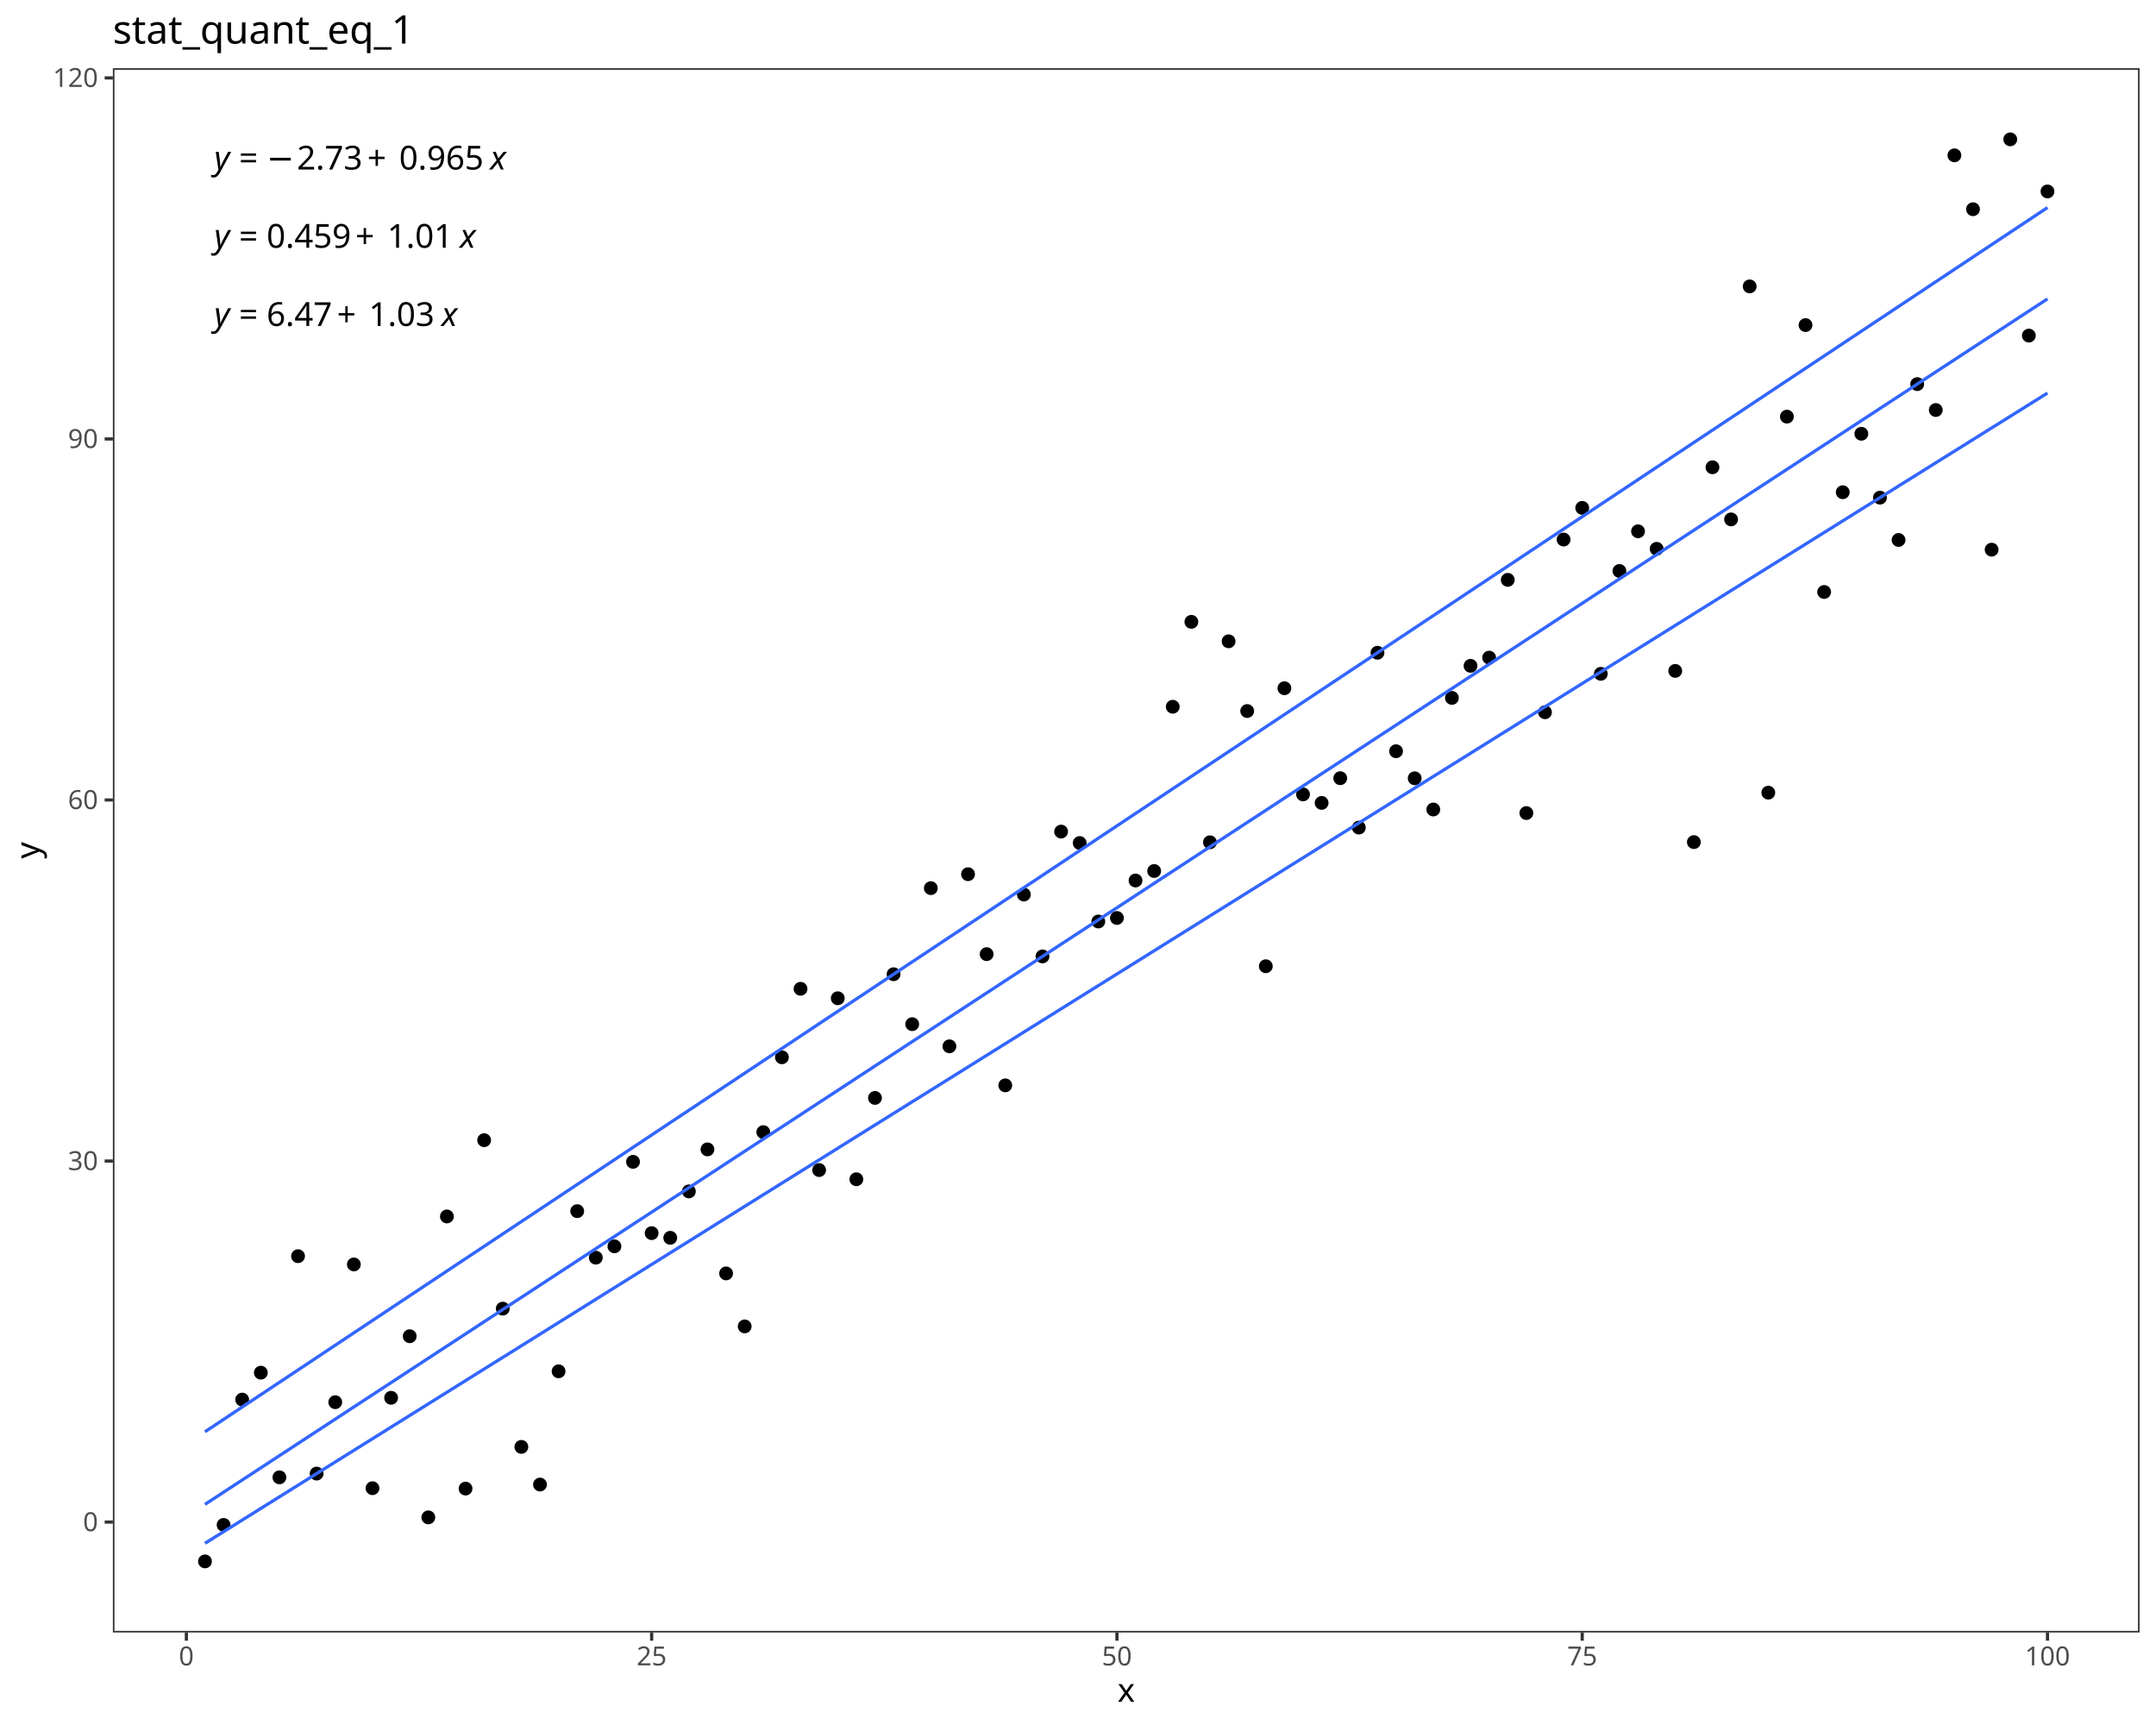
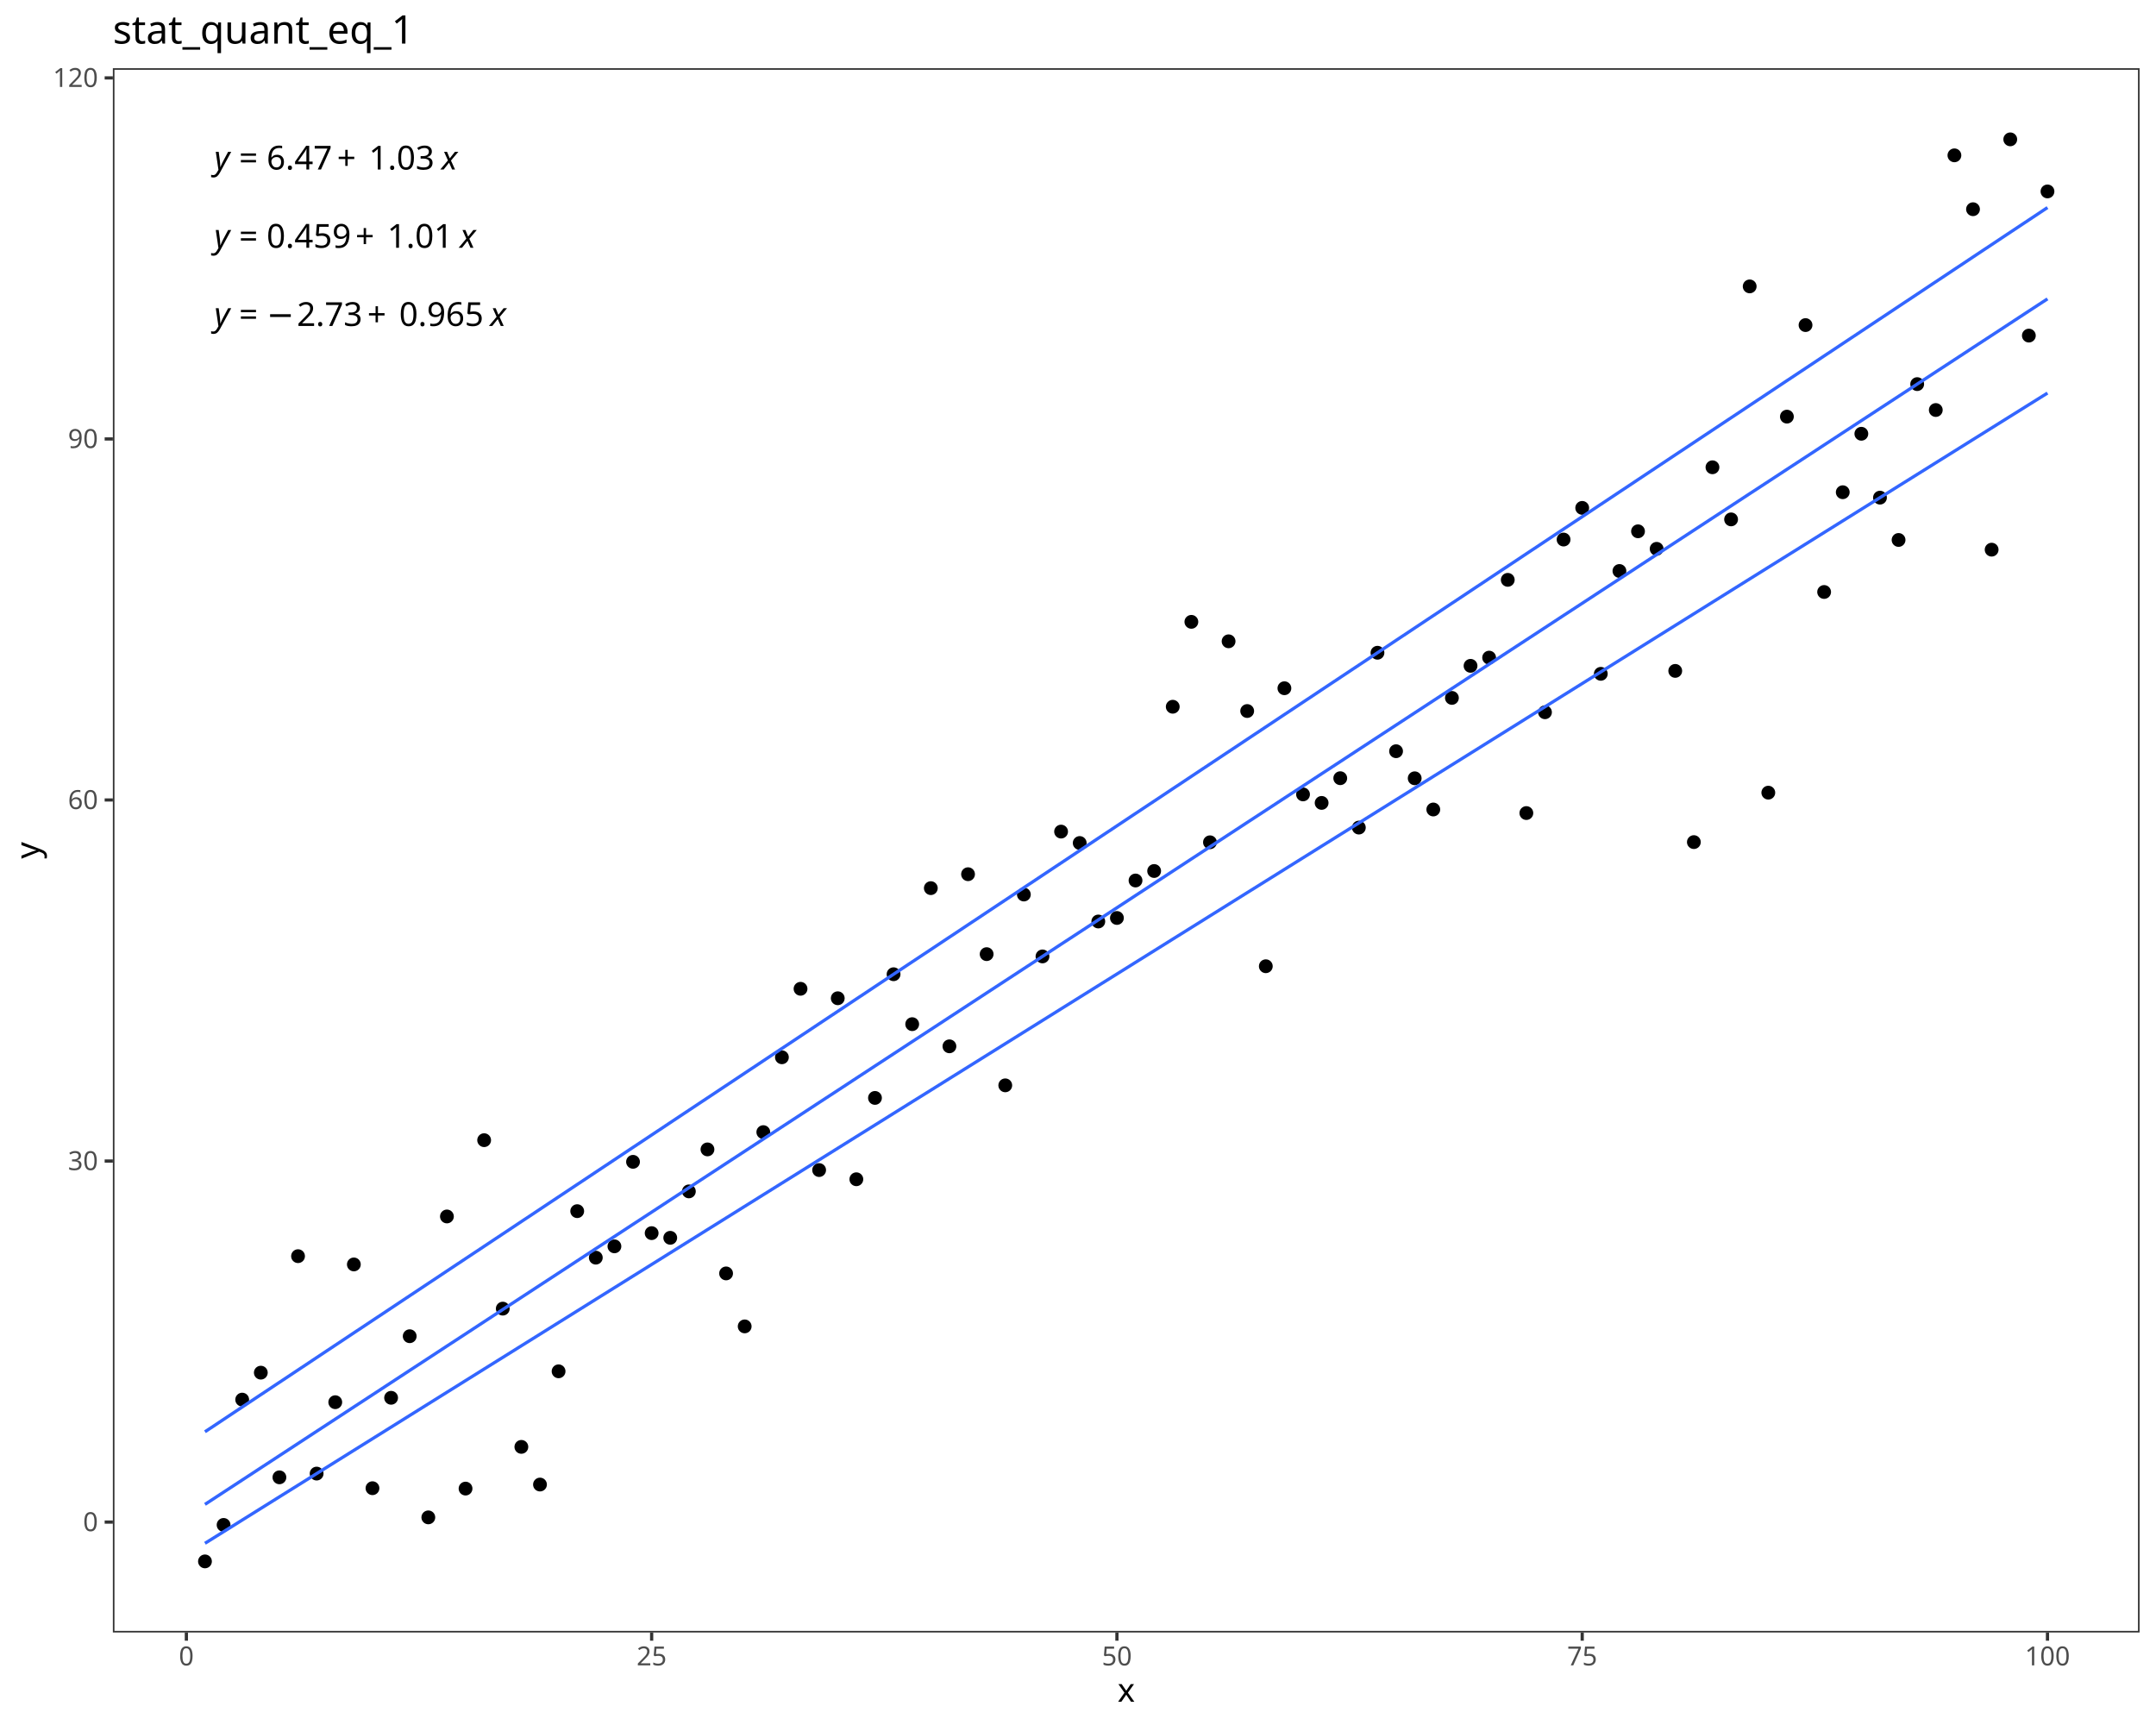
<svg xmlns="http://www.w3.org/2000/svg" class="svglite" data-engine-version="2.0" width="720.00pt" height="576.00pt" viewBox="0 0 720.00 576.00">
  <defs>
    <style type="text/css">
    .svglite line, .svglite polyline, .svglite polygon, .svglite path, .svglite rect, .svglite circle {
      fill: none;
      stroke: #000000;
      stroke-linecap: round;
      stroke-linejoin: round;
      stroke-miterlimit: 10.00;
    }
  </style>
  </defs>
  <rect width="100%" height="100%" style="stroke: none; fill: #FFFFFF;" />
  <defs>
    <clipPath id="cpMC4wMHw3MjAuMDB8MC4wMHw1NzYuMDA=">
      <rect x="0.00" y="0.00" width="720.00" height="576.00" />
    </clipPath>
  </defs>
  <g clip-path="url(#cpMC4wMHw3MjAuMDB8MC4wMHw1NzYuMDA=)">
    <rect x="0.00" y="0.00" width="720.00" height="576.00" style="stroke-width: 1.07; stroke: #FFFFFF; fill: #FFFFFF;" />
  </g>
  <defs>
    <clipPath id="cpMzcuNjl8NzE0LjUyfDIyLjc4fDU0NS4xMQ==">
      <rect x="37.69" y="22.78" width="676.83" height="522.33" />
    </clipPath>
  </defs>
  <g clip-path="url(#cpMzcuNjl8NzE0LjUyfDIyLjc4fDU0NS4xMQ==)">
    <rect x="37.69" y="22.78" width="676.83" height="522.33" style="stroke-width: 1.07; stroke: none; fill: #FFFFFF;" />
    <circle cx="68.45" cy="521.37" r="1.95" style="stroke-width: 0.71; fill: #000000;" />
    <circle cx="74.67" cy="509.19" r="1.95" style="stroke-width: 0.71; fill: #000000;" />
    <circle cx="80.88" cy="467.35" r="1.95" style="stroke-width: 0.71; fill: #000000;" />
    <circle cx="87.10" cy="458.35" r="1.95" style="stroke-width: 0.71; fill: #000000;" />
    <circle cx="93.31" cy="493.30" r="1.95" style="stroke-width: 0.71; fill: #000000;" />
    <circle cx="99.53" cy="419.45" r="1.95" style="stroke-width: 0.71; fill: #000000;" />
    <circle cx="105.74" cy="492.05" r="1.95" style="stroke-width: 0.71; fill: #000000;" />
    <circle cx="111.96" cy="468.21" r="1.95" style="stroke-width: 0.71; fill: #000000;" />
    <circle cx="118.17" cy="422.21" r="1.95" style="stroke-width: 0.71; fill: #000000;" />
    <circle cx="124.39" cy="496.93" r="1.95" style="stroke-width: 0.71; fill: #000000;" />
    <circle cx="130.61" cy="466.74" r="1.95" style="stroke-width: 0.71; fill: #000000;" />
    <circle cx="136.82" cy="446.18" r="1.95" style="stroke-width: 0.71; fill: #000000;" />
    <circle cx="143.04" cy="506.67" r="1.95" style="stroke-width: 0.71; fill: #000000;" />
    <circle cx="149.25" cy="406.19" r="1.95" style="stroke-width: 0.71; fill: #000000;" />
    <circle cx="155.47" cy="497.06" r="1.95" style="stroke-width: 0.71; fill: #000000;" />
    <circle cx="161.68" cy="380.72" r="1.95" style="stroke-width: 0.71; fill: #000000;" />
    <circle cx="167.90" cy="436.97" r="1.95" style="stroke-width: 0.71; fill: #000000;" />
    <circle cx="174.11" cy="483.13" r="1.95" style="stroke-width: 0.71; fill: #000000;" />
    <circle cx="180.33" cy="495.71" r="1.95" style="stroke-width: 0.71; fill: #000000;" />
    <circle cx="186.54" cy="457.90" r="1.95" style="stroke-width: 0.71; fill: #000000;" />
    <circle cx="192.76" cy="404.42" r="1.95" style="stroke-width: 0.71; fill: #000000;" />
    <circle cx="198.97" cy="419.95" r="1.95" style="stroke-width: 0.71; fill: #000000;" />
    <circle cx="205.19" cy="416.17" r="1.95" style="stroke-width: 0.71; fill: #000000;" />
    <circle cx="211.40" cy="387.95" r="1.95" style="stroke-width: 0.71; fill: #000000;" />
    <circle cx="217.62" cy="411.76" r="1.95" style="stroke-width: 0.71; fill: #000000;" />
    <circle cx="223.83" cy="413.32" r="1.95" style="stroke-width: 0.71; fill: #000000;" />
    <circle cx="230.05" cy="397.82" r="1.95" style="stroke-width: 0.71; fill: #000000;" />
    <circle cx="236.26" cy="383.80" r="1.95" style="stroke-width: 0.71; fill: #000000;" />
    <circle cx="242.48" cy="425.21" r="1.95" style="stroke-width: 0.71; fill: #000000;" />
    <circle cx="248.69" cy="442.90" r="1.95" style="stroke-width: 0.71; fill: #000000;" />
    <circle cx="254.91" cy="378.03" r="1.95" style="stroke-width: 0.71; fill: #000000;" />
    <circle cx="261.12" cy="353.04" r="1.95" style="stroke-width: 0.71; fill: #000000;" />
    <circle cx="267.34" cy="330.17" r="1.95" style="stroke-width: 0.71; fill: #000000;" />
    <circle cx="273.55" cy="390.70" r="1.95" style="stroke-width: 0.71; fill: #000000;" />
    <circle cx="279.77" cy="333.33" r="1.95" style="stroke-width: 0.71; fill: #000000;" />
    <circle cx="285.98" cy="393.77" r="1.95" style="stroke-width: 0.71; fill: #000000;" />
    <circle cx="292.20" cy="366.61" r="1.95" style="stroke-width: 0.71; fill: #000000;" />
    <circle cx="298.41" cy="325.31" r="1.95" style="stroke-width: 0.71; fill: #000000;" />
    <circle cx="304.63" cy="341.98" r="1.95" style="stroke-width: 0.71; fill: #000000;" />
    <circle cx="310.85" cy="296.56" r="1.95" style="stroke-width: 0.71; fill: #000000;" />
    <circle cx="317.06" cy="349.38" r="1.95" style="stroke-width: 0.71; fill: #000000;" />
    <circle cx="323.28" cy="291.91" r="1.95" style="stroke-width: 0.71; fill: #000000;" />
    <circle cx="329.49" cy="318.60" r="1.95" style="stroke-width: 0.71; fill: #000000;" />
    <circle cx="335.71" cy="362.41" r="1.95" style="stroke-width: 0.71; fill: #000000;" />
    <circle cx="341.92" cy="298.69" r="1.95" style="stroke-width: 0.71; fill: #000000;" />
    <circle cx="348.14" cy="319.36" r="1.95" style="stroke-width: 0.71; fill: #000000;" />
    <circle cx="354.35" cy="277.68" r="1.95" style="stroke-width: 0.71; fill: #000000;" />
    <circle cx="360.57" cy="281.49" r="1.95" style="stroke-width: 0.71; fill: #000000;" />
    <circle cx="366.78" cy="307.70" r="1.95" style="stroke-width: 0.71; fill: #000000;" />
    <circle cx="373.00" cy="306.52" r="1.95" style="stroke-width: 0.71; fill: #000000;" />
    <circle cx="379.21" cy="294.01" r="1.95" style="stroke-width: 0.71; fill: #000000;" />
    <circle cx="385.43" cy="290.84" r="1.95" style="stroke-width: 0.71; fill: #000000;" />
    <circle cx="391.64" cy="235.99" r="1.95" style="stroke-width: 0.71; fill: #000000;" />
    <circle cx="397.86" cy="207.64" r="1.95" style="stroke-width: 0.71; fill: #000000;" />
    <circle cx="404.07" cy="281.25" r="1.95" style="stroke-width: 0.71; fill: #000000;" />
    <circle cx="410.29" cy="214.14" r="1.95" style="stroke-width: 0.71; fill: #000000;" />
    <circle cx="416.50" cy="237.42" r="1.95" style="stroke-width: 0.71; fill: #000000;" />
    <circle cx="422.72" cy="322.64" r="1.95" style="stroke-width: 0.71; fill: #000000;" />
    <circle cx="428.93" cy="229.81" r="1.95" style="stroke-width: 0.71; fill: #000000;" />
    <circle cx="435.15" cy="265.26" r="1.95" style="stroke-width: 0.71; fill: #000000;" />
    <circle cx="441.36" cy="268.10" r="1.95" style="stroke-width: 0.71; fill: #000000;" />
    <circle cx="447.58" cy="259.85" r="1.95" style="stroke-width: 0.71; fill: #000000;" />
    <circle cx="453.79" cy="276.34" r="1.95" style="stroke-width: 0.71; fill: #000000;" />
    <circle cx="460.01" cy="217.96" r="1.95" style="stroke-width: 0.71; fill: #000000;" />
    <circle cx="466.22" cy="250.84" r="1.95" style="stroke-width: 0.71; fill: #000000;" />
    <circle cx="472.44" cy="259.88" r="1.95" style="stroke-width: 0.71; fill: #000000;" />
    <circle cx="478.65" cy="270.30" r="1.95" style="stroke-width: 0.71; fill: #000000;" />
    <circle cx="484.87" cy="233.04" r="1.95" style="stroke-width: 0.71; fill: #000000;" />
    <circle cx="491.09" cy="222.33" r="1.95" style="stroke-width: 0.71; fill: #000000;" />
    <circle cx="497.30" cy="219.59" r="1.95" style="stroke-width: 0.71; fill: #000000;" />
    <circle cx="503.52" cy="193.62" r="1.95" style="stroke-width: 0.71; fill: #000000;" />
    <circle cx="509.73" cy="271.49" r="1.95" style="stroke-width: 0.71; fill: #000000;" />
    <circle cx="515.95" cy="237.83" r="1.95" style="stroke-width: 0.71; fill: #000000;" />
    <circle cx="522.16" cy="180.16" r="1.95" style="stroke-width: 0.71; fill: #000000;" />
    <circle cx="528.38" cy="169.59" r="1.95" style="stroke-width: 0.71; fill: #000000;" />
    <circle cx="534.59" cy="225.00" r="1.95" style="stroke-width: 0.71; fill: #000000;" />
    <circle cx="540.81" cy="190.66" r="1.95" style="stroke-width: 0.71; fill: #000000;" />
    <circle cx="547.02" cy="177.41" r="1.95" style="stroke-width: 0.71; fill: #000000;" />
    <circle cx="553.24" cy="183.26" r="1.95" style="stroke-width: 0.71; fill: #000000;" />
    <circle cx="559.45" cy="224.02" r="1.95" style="stroke-width: 0.71; fill: #000000;" />
    <circle cx="565.67" cy="281.19" r="1.95" style="stroke-width: 0.71; fill: #000000;" />
    <circle cx="571.88" cy="156.03" r="1.95" style="stroke-width: 0.71; fill: #000000;" />
    <circle cx="578.10" cy="173.43" r="1.95" style="stroke-width: 0.71; fill: #000000;" />
    <circle cx="584.31" cy="95.63" r="1.95" style="stroke-width: 0.71; fill: #000000;" />
    <circle cx="590.53" cy="264.68" r="1.95" style="stroke-width: 0.71; fill: #000000;" />
    <circle cx="596.74" cy="139.12" r="1.95" style="stroke-width: 0.71; fill: #000000;" />
    <circle cx="602.96" cy="108.55" r="1.95" style="stroke-width: 0.71; fill: #000000;" />
    <circle cx="609.17" cy="197.67" r="1.95" style="stroke-width: 0.71; fill: #000000;" />
    <circle cx="615.39" cy="164.36" r="1.95" style="stroke-width: 0.71; fill: #000000;" />
    <circle cx="621.60" cy="144.84" r="1.95" style="stroke-width: 0.71; fill: #000000;" />
    <circle cx="627.82" cy="166.17" r="1.95" style="stroke-width: 0.71; fill: #000000;" />
    <circle cx="634.03" cy="180.30" r="1.95" style="stroke-width: 0.71; fill: #000000;" />
    <circle cx="640.25" cy="128.26" r="1.95" style="stroke-width: 0.71; fill: #000000;" />
    <circle cx="646.46" cy="136.91" r="1.95" style="stroke-width: 0.71; fill: #000000;" />
    <circle cx="652.68" cy="51.87" r="1.95" style="stroke-width: 0.71; fill: #000000;" />
    <circle cx="658.89" cy="69.86" r="1.95" style="stroke-width: 0.71; fill: #000000;" />
    <circle cx="665.11" cy="183.54" r="1.95" style="stroke-width: 0.71; fill: #000000;" />
    <circle cx="671.33" cy="46.53" r="1.95" style="stroke-width: 0.71; fill: #000000;" />
    <circle cx="677.54" cy="112.06" r="1.95" style="stroke-width: 0.71; fill: #000000;" />
    <circle cx="683.76" cy="63.92" r="1.95" style="stroke-width: 0.71; fill: #000000;" />
    <polyline points="68.45,515.33 74.67,511.45 80.88,507.57 87.10,503.69 93.31,499.81 99.53,495.93 105.74,492.05 111.96,488.17 118.17,484.29 124.39,480.41 130.61,476.53 136.82,472.65 143.04,468.77 149.25,464.89 155.47,461.01 161.68,457.13 167.90,453.26 174.11,449.38 180.33,445.50 186.54,441.62 192.76,437.74 198.97,433.86 205.19,429.98 211.40,426.10 217.62,422.22 223.83,418.34 230.05,414.46 236.26,410.58 242.48,406.70 248.69,402.82 254.91,398.94 261.12,395.06 267.34,391.18 273.55,387.30 279.77,383.42 285.98,379.54 292.20,375.66 298.41,371.78 304.63,367.90 310.85,364.03 317.06,360.15 323.28,356.27 329.49,352.39 335.71,348.51 341.92,344.63 348.14,340.75 354.35,336.87 360.57,332.99 366.78,329.11 373.00,325.23 379.21,321.35 385.43,317.47 391.64,313.59 397.86,309.71 404.07,305.83 410.29,301.95 416.50,298.07 422.72,294.19 428.93,290.31 435.15,286.43 441.36,282.55 447.58,278.67 453.79,274.80 460.01,270.92 466.22,267.04 472.44,263.16 478.65,259.28 484.87,255.40 491.09,251.52 497.30,247.64 503.52,243.76 509.73,239.88 515.95,236.00 522.16,232.12 528.38,228.24 534.59,224.36 540.81,220.48 547.02,216.60 553.24,212.72 559.45,208.84 565.67,204.96 571.88,201.08 578.10,197.20 584.31,193.32 590.53,189.44 596.74,185.57 602.96,181.69 609.17,177.81 615.39,173.93 621.60,170.05 627.82,166.17 634.03,162.29 640.25,158.41 646.46,154.53 652.68,150.65 658.89,146.77 665.11,142.89 671.33,139.01 677.54,135.13 683.76,131.25 " style="stroke-width: 1.07; stroke: #3366FF; stroke-linecap: butt;" />
    <polyline points="68.45,502.33 74.67,498.26 80.88,494.20 87.10,490.13 93.31,486.07 99.53,482.00 105.74,477.93 111.96,473.87 118.17,469.80 124.39,465.74 130.61,461.67 136.82,457.60 143.04,453.54 149.25,449.47 155.47,445.41 161.68,441.34 167.90,437.27 174.11,433.21 180.33,429.14 186.54,425.08 192.76,421.01 198.97,416.94 205.19,412.88 211.40,408.81 217.62,404.75 223.83,400.68 230.05,396.61 236.26,392.55 242.48,388.48 248.69,384.42 254.91,380.35 261.12,376.28 267.34,372.22 273.55,368.15 279.77,364.09 285.98,360.02 292.20,355.95 298.41,351.89 304.63,347.82 310.85,343.76 317.06,339.69 323.28,335.62 329.49,331.56 335.71,327.49 341.92,323.43 348.14,319.36 354.35,315.29 360.57,311.23 366.78,307.16 373.00,303.10 379.21,299.03 385.43,294.96 391.64,290.90 397.86,286.83 404.07,282.77 410.29,278.70 416.50,274.63 422.72,270.57 428.93,266.50 435.15,262.44 441.36,258.37 447.58,254.31 453.79,250.24 460.01,246.17 466.22,242.11 472.44,238.04 478.65,233.98 484.87,229.91 491.09,225.84 497.30,221.78 503.52,217.71 509.73,213.65 515.95,209.58 522.16,205.51 528.38,201.45 534.59,197.38 540.81,193.32 547.02,189.25 553.24,185.18 559.45,181.12 565.67,177.05 571.88,172.99 578.10,168.92 584.31,164.85 590.53,160.79 596.74,156.72 602.96,152.66 609.17,148.59 615.39,144.52 621.60,140.46 627.82,136.39 634.03,132.33 640.25,128.26 646.46,124.19 652.68,120.13 658.89,116.06 665.11,112.00 671.33,107.93 677.54,103.86 683.76,99.80 " style="stroke-width: 1.07; stroke: #3366FF; stroke-linecap: butt;" />
    <polyline points="68.45,478.09 74.67,473.96 80.88,469.83 87.10,465.70 93.31,461.58 99.53,457.45 105.74,453.32 111.96,449.19 118.17,445.06 124.39,440.93 130.61,436.80 136.82,432.67 143.04,428.54 149.25,424.41 155.47,420.28 161.68,416.16 167.90,412.03 174.11,407.90 180.33,403.77 186.54,399.64 192.76,395.51 198.97,391.38 205.19,387.25 211.40,383.12 217.62,378.99 223.83,374.86 230.05,370.73 236.26,366.61 242.48,362.48 248.69,358.35 254.91,354.22 261.12,350.09 267.34,345.96 273.55,341.83 279.77,337.70 285.98,333.57 292.20,329.44 298.41,325.31 304.63,321.18 310.85,317.06 317.06,312.93 323.28,308.80 329.49,304.67 335.71,300.54 341.92,296.41 348.14,292.28 354.35,288.15 360.57,284.02 366.78,279.89 373.00,275.76 379.21,271.63 385.43,267.51 391.64,263.38 397.86,259.25 404.07,255.12 410.29,250.99 416.50,246.86 422.72,242.73 428.93,238.60 435.15,234.47 441.36,230.34 447.58,226.21 453.79,222.09 460.01,217.96 466.22,213.83 472.44,209.70 478.65,205.57 484.87,201.44 491.09,197.31 497.30,193.18 503.52,189.05 509.73,184.92 515.95,180.79 522.16,176.66 528.38,172.54 534.59,168.41 540.81,164.28 547.02,160.15 553.24,156.02 559.45,151.89 565.67,147.76 571.88,143.63 578.10,139.50 584.31,135.37 590.53,131.24 596.74,127.11 602.96,122.99 609.17,118.86 615.39,114.73 621.60,110.60 627.82,106.47 634.03,102.34 640.25,98.21 646.46,94.08 652.68,89.95 658.89,85.82 665.11,81.69 671.33,77.56 677.54,73.44 683.76,69.31 " style="stroke-width: 1.07; stroke: #3366FF; stroke-linecap: butt;" />
-     <text x="71.53" y="56.61" style="font-size: 11.04px; font-style: italic; font-family: sans;" textLength="5.52px" lengthAdjust="spacingAndGlyphs">y</text>
-     <text x="77.05" y="56.61" style="font-size: 11.04px; font-family: sans;" textLength="2.76px" lengthAdjust="spacingAndGlyphs"> </text>
-     <text x="79.82" y="56.61" style="font-size: 11.04px; font-family: sans;" textLength="6.45px" lengthAdjust="spacingAndGlyphs">=</text>
-     <text x="86.27" y="56.61" style="font-size: 11.04px; font-family: sans;" textLength="2.76px" lengthAdjust="spacingAndGlyphs"> </text>
-     <text x="89.03" y="56.61" style="font-size: 11.04px; font-family: sans;" textLength="8.58px" lengthAdjust="spacingAndGlyphs">−</text>
-     <text x="99.14" y="56.61" style="font-size: 11.04px; font-family: sans;" textLength="21.49px" lengthAdjust="spacingAndGlyphs">2.73</text>
-     <text x="122.67" y="56.61" style="font-size: 11.04px; font-family: sans;" textLength="8.57px" lengthAdjust="spacingAndGlyphs">+</text>
-     <text x="133.29" y="56.61" style="font-size: 11.04px; font-family: sans;" textLength="27.63px" lengthAdjust="spacingAndGlyphs">0.965</text>
-     <text x="160.92" y="56.61" style="font-size: 11.04px; font-family: sans;" textLength="2.76px" lengthAdjust="spacingAndGlyphs"> </text>
-     <text x="163.68" y="56.61" style="font-size: 11.04px; font-style: italic; font-family: sans;" textLength="5.52px" lengthAdjust="spacingAndGlyphs">x</text>
+     <text x="71.53" y="108.84" style="font-size: 11.04px; font-style: italic; font-family: sans;" textLength="5.52px" lengthAdjust="spacingAndGlyphs">y</text>
+     <text x="77.05" y="108.84" style="font-size: 11.04px; font-family: sans;" textLength="2.76px" lengthAdjust="spacingAndGlyphs"> </text>
+     <text x="79.82" y="108.84" style="font-size: 11.04px; font-family: sans;" textLength="6.45px" lengthAdjust="spacingAndGlyphs">=</text>
+     <text x="86.27" y="108.84" style="font-size: 11.04px; font-family: sans;" textLength="2.76px" lengthAdjust="spacingAndGlyphs"> </text>
+     <text x="89.03" y="108.84" style="font-size: 11.04px; font-family: sans;" textLength="8.58px" lengthAdjust="spacingAndGlyphs">−</text>
+     <text x="99.14" y="108.84" style="font-size: 11.04px; font-family: sans;" textLength="21.49px" lengthAdjust="spacingAndGlyphs">2.73</text>
+     <text x="122.67" y="108.84" style="font-size: 11.04px; font-family: sans;" textLength="8.57px" lengthAdjust="spacingAndGlyphs">+</text>
+     <text x="133.29" y="108.84" style="font-size: 11.04px; font-family: sans;" textLength="27.63px" lengthAdjust="spacingAndGlyphs">0.965</text>
+     <text x="160.92" y="108.84" style="font-size: 11.04px; font-family: sans;" textLength="2.76px" lengthAdjust="spacingAndGlyphs"> </text>
+     <text x="163.68" y="108.84" style="font-size: 11.04px; font-style: italic; font-family: sans;" textLength="5.52px" lengthAdjust="spacingAndGlyphs">x</text>
    <text x="71.53" y="82.73" style="font-size: 11.04px; font-style: italic; font-family: sans;" textLength="5.52px" lengthAdjust="spacingAndGlyphs">y</text>
    <text x="77.05" y="82.73" style="font-size: 11.04px; font-family: sans;" textLength="2.76px" lengthAdjust="spacingAndGlyphs"> </text>
    <text x="79.82" y="82.73" style="font-size: 11.04px; font-family: sans;" textLength="6.45px" lengthAdjust="spacingAndGlyphs">=</text>
    <text x="86.27" y="82.73" style="font-size: 11.04px; font-family: sans;" textLength="2.76px" lengthAdjust="spacingAndGlyphs"> </text>
    <text x="89.03" y="82.73" style="font-size: 11.04px; font-family: sans;" textLength="27.63px" lengthAdjust="spacingAndGlyphs">0.459</text>
    <text x="118.70" y="82.73" style="font-size: 11.04px; font-family: sans;" textLength="8.57px" lengthAdjust="spacingAndGlyphs">+</text>
    <text x="129.32" y="82.73" style="font-size: 11.04px; font-family: sans;" textLength="21.49px" lengthAdjust="spacingAndGlyphs">1.01</text>
    <text x="150.81" y="82.73" style="font-size: 11.04px; font-family: sans;" textLength="2.76px" lengthAdjust="spacingAndGlyphs"> </text>
    <text x="153.57" y="82.73" style="font-size: 11.04px; font-style: italic; font-family: sans;" textLength="5.52px" lengthAdjust="spacingAndGlyphs">x</text>
-     <text x="71.53" y="108.84" style="font-size: 11.04px; font-style: italic; font-family: sans;" textLength="5.52px" lengthAdjust="spacingAndGlyphs">y</text>
-     <text x="77.05" y="108.84" style="font-size: 11.04px; font-family: sans;" textLength="2.76px" lengthAdjust="spacingAndGlyphs"> </text>
-     <text x="79.82" y="108.84" style="font-size: 11.04px; font-family: sans;" textLength="6.45px" lengthAdjust="spacingAndGlyphs">=</text>
-     <text x="86.27" y="108.84" style="font-size: 11.04px; font-family: sans;" textLength="2.76px" lengthAdjust="spacingAndGlyphs"> </text>
-     <text x="89.03" y="108.84" style="font-size: 11.04px; font-family: sans;" textLength="21.49px" lengthAdjust="spacingAndGlyphs">6.47</text>
-     <text x="112.56" y="108.84" style="font-size: 11.04px; font-family: sans;" textLength="8.57px" lengthAdjust="spacingAndGlyphs">+</text>
-     <text x="123.18" y="108.84" style="font-size: 11.04px; font-family: sans;" textLength="21.49px" lengthAdjust="spacingAndGlyphs">1.03</text>
-     <text x="144.67" y="108.84" style="font-size: 11.04px; font-family: sans;" textLength="2.76px" lengthAdjust="spacingAndGlyphs"> </text>
-     <text x="147.43" y="108.84" style="font-size: 11.04px; font-style: italic; font-family: sans;" textLength="5.52px" lengthAdjust="spacingAndGlyphs">x</text>
+     <text x="71.53" y="56.61" style="font-size: 11.04px; font-style: italic; font-family: sans;" textLength="5.52px" lengthAdjust="spacingAndGlyphs">y</text>
+     <text x="77.05" y="56.61" style="font-size: 11.04px; font-family: sans;" textLength="2.76px" lengthAdjust="spacingAndGlyphs"> </text>
+     <text x="79.82" y="56.61" style="font-size: 11.04px; font-family: sans;" textLength="6.45px" lengthAdjust="spacingAndGlyphs">=</text>
+     <text x="86.27" y="56.61" style="font-size: 11.04px; font-family: sans;" textLength="2.76px" lengthAdjust="spacingAndGlyphs"> </text>
+     <text x="89.03" y="56.61" style="font-size: 11.04px; font-family: sans;" textLength="21.49px" lengthAdjust="spacingAndGlyphs">6.47</text>
+     <text x="112.56" y="56.61" style="font-size: 11.04px; font-family: sans;" textLength="8.57px" lengthAdjust="spacingAndGlyphs">+</text>
+     <text x="123.18" y="56.61" style="font-size: 11.04px; font-family: sans;" textLength="21.49px" lengthAdjust="spacingAndGlyphs">1.03</text>
+     <text x="144.67" y="56.61" style="font-size: 11.04px; font-family: sans;" textLength="2.76px" lengthAdjust="spacingAndGlyphs"> </text>
+     <text x="147.43" y="56.61" style="font-size: 11.04px; font-style: italic; font-family: sans;" textLength="5.52px" lengthAdjust="spacingAndGlyphs">x</text>
    <rect x="37.69" y="22.78" width="676.83" height="522.33" style="stroke-width: 1.07; stroke: #333333;" />
  </g>
  <g clip-path="url(#cpMC4wMHw3MjAuMDB8MC4wMHw1NzYuMDA=)">
    <text x="32.76" y="511.27" text-anchor="end" style="font-size: 8.80px; fill: #4D4D4D; font-family: sans;" textLength="4.89px" lengthAdjust="spacingAndGlyphs">0</text>
    <text x="32.76" y="390.71" text-anchor="end" style="font-size: 8.80px; fill: #4D4D4D; font-family: sans;" textLength="9.79px" lengthAdjust="spacingAndGlyphs">30</text>
    <text x="32.76" y="270.15" text-anchor="end" style="font-size: 8.80px; fill: #4D4D4D; font-family: sans;" textLength="9.79px" lengthAdjust="spacingAndGlyphs">60</text>
    <text x="32.76" y="149.59" text-anchor="end" style="font-size: 8.80px; fill: #4D4D4D; font-family: sans;" textLength="9.79px" lengthAdjust="spacingAndGlyphs">90</text>
    <text x="32.76" y="29.04" text-anchor="end" style="font-size: 8.80px; fill: #4D4D4D; font-family: sans;" textLength="14.68px" lengthAdjust="spacingAndGlyphs">120</text>
    <polyline points="34.95,508.24 37.69,508.24 " style="stroke-width: 1.07; stroke: #333333; stroke-linecap: butt;" />
    <polyline points="34.95,387.68 37.69,387.68 " style="stroke-width: 1.07; stroke: #333333; stroke-linecap: butt;" />
    <polyline points="34.95,267.12 37.69,267.12 " style="stroke-width: 1.07; stroke: #333333; stroke-linecap: butt;" />
    <polyline points="34.95,146.57 37.69,146.57 " style="stroke-width: 1.07; stroke: #333333; stroke-linecap: butt;" />
    <polyline points="34.95,26.01 37.69,26.01 " style="stroke-width: 1.07; stroke: #333333; stroke-linecap: butt;" />
    <polyline points="62.24,547.85 62.24,545.11 " style="stroke-width: 1.07; stroke: #333333; stroke-linecap: butt;" />
    <polyline points="217.62,547.85 217.62,545.11 " style="stroke-width: 1.07; stroke: #333333; stroke-linecap: butt;" />
    <polyline points="373.00,547.85 373.00,545.11 " style="stroke-width: 1.07; stroke: #333333; stroke-linecap: butt;" />
    <polyline points="528.38,547.85 528.38,545.11 " style="stroke-width: 1.07; stroke: #333333; stroke-linecap: butt;" />
    <polyline points="683.76,547.85 683.76,545.11 " style="stroke-width: 1.07; stroke: #333333; stroke-linecap: butt;" />
    <text x="62.24" y="556.10" text-anchor="middle" style="font-size: 8.80px; fill: #4D4D4D; font-family: sans;" textLength="4.89px" lengthAdjust="spacingAndGlyphs">0</text>
    <text x="217.62" y="556.10" text-anchor="middle" style="font-size: 8.80px; fill: #4D4D4D; font-family: sans;" textLength="9.79px" lengthAdjust="spacingAndGlyphs">25</text>
    <text x="373.00" y="556.10" text-anchor="middle" style="font-size: 8.80px; fill: #4D4D4D; font-family: sans;" textLength="9.79px" lengthAdjust="spacingAndGlyphs">50</text>
    <text x="528.38" y="556.10" text-anchor="middle" style="font-size: 8.80px; fill: #4D4D4D; font-family: sans;" textLength="9.79px" lengthAdjust="spacingAndGlyphs">75</text>
    <text x="683.76" y="556.10" text-anchor="middle" style="font-size: 8.80px; fill: #4D4D4D; font-family: sans;" textLength="14.68px" lengthAdjust="spacingAndGlyphs">100</text>
    <text x="376.10" y="568.24" text-anchor="middle" style="font-size: 11.00px; font-family: sans;" textLength="5.50px" lengthAdjust="spacingAndGlyphs">x</text>
    <text transform="translate(13.05,283.95) rotate(-90)" text-anchor="middle" style="font-size: 11.00px; font-family: sans;" textLength="5.50px" lengthAdjust="spacingAndGlyphs">y</text>
    <text x="37.69" y="14.56" style="font-size: 13.20px; font-family: sans;" textLength="98.37px" lengthAdjust="spacingAndGlyphs">stat_quant_eq_1</text>
  </g>
</svg>
